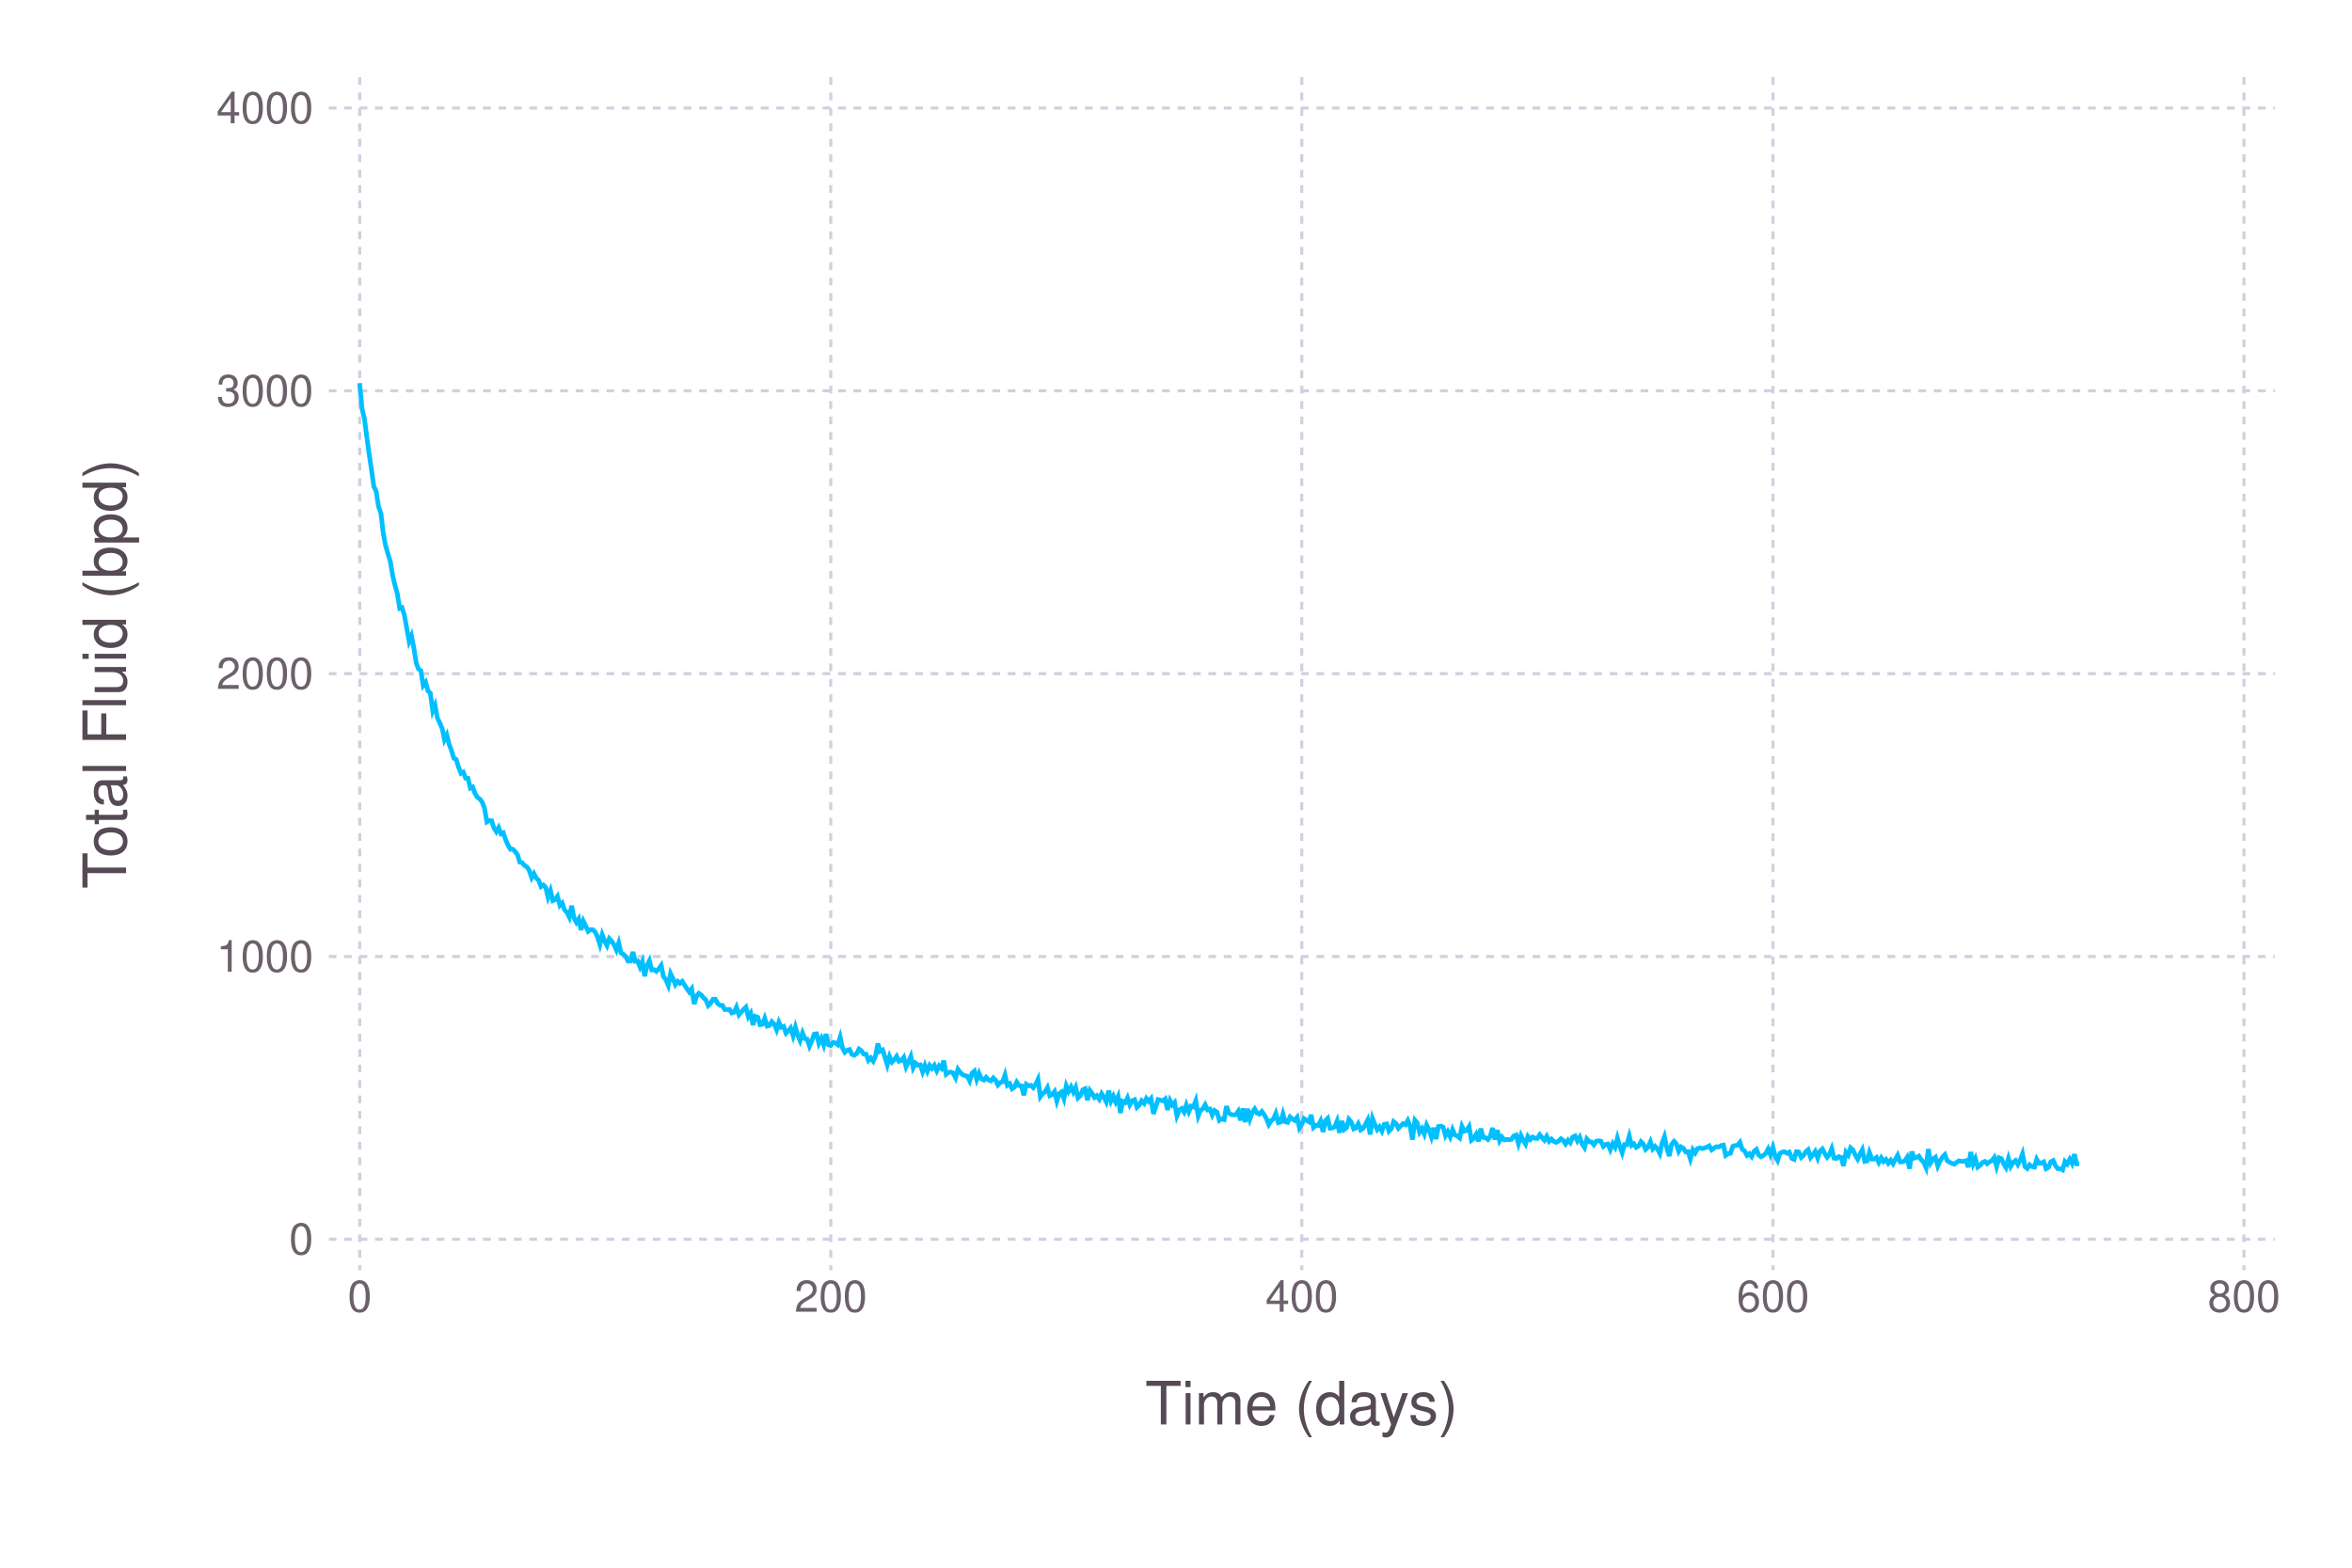
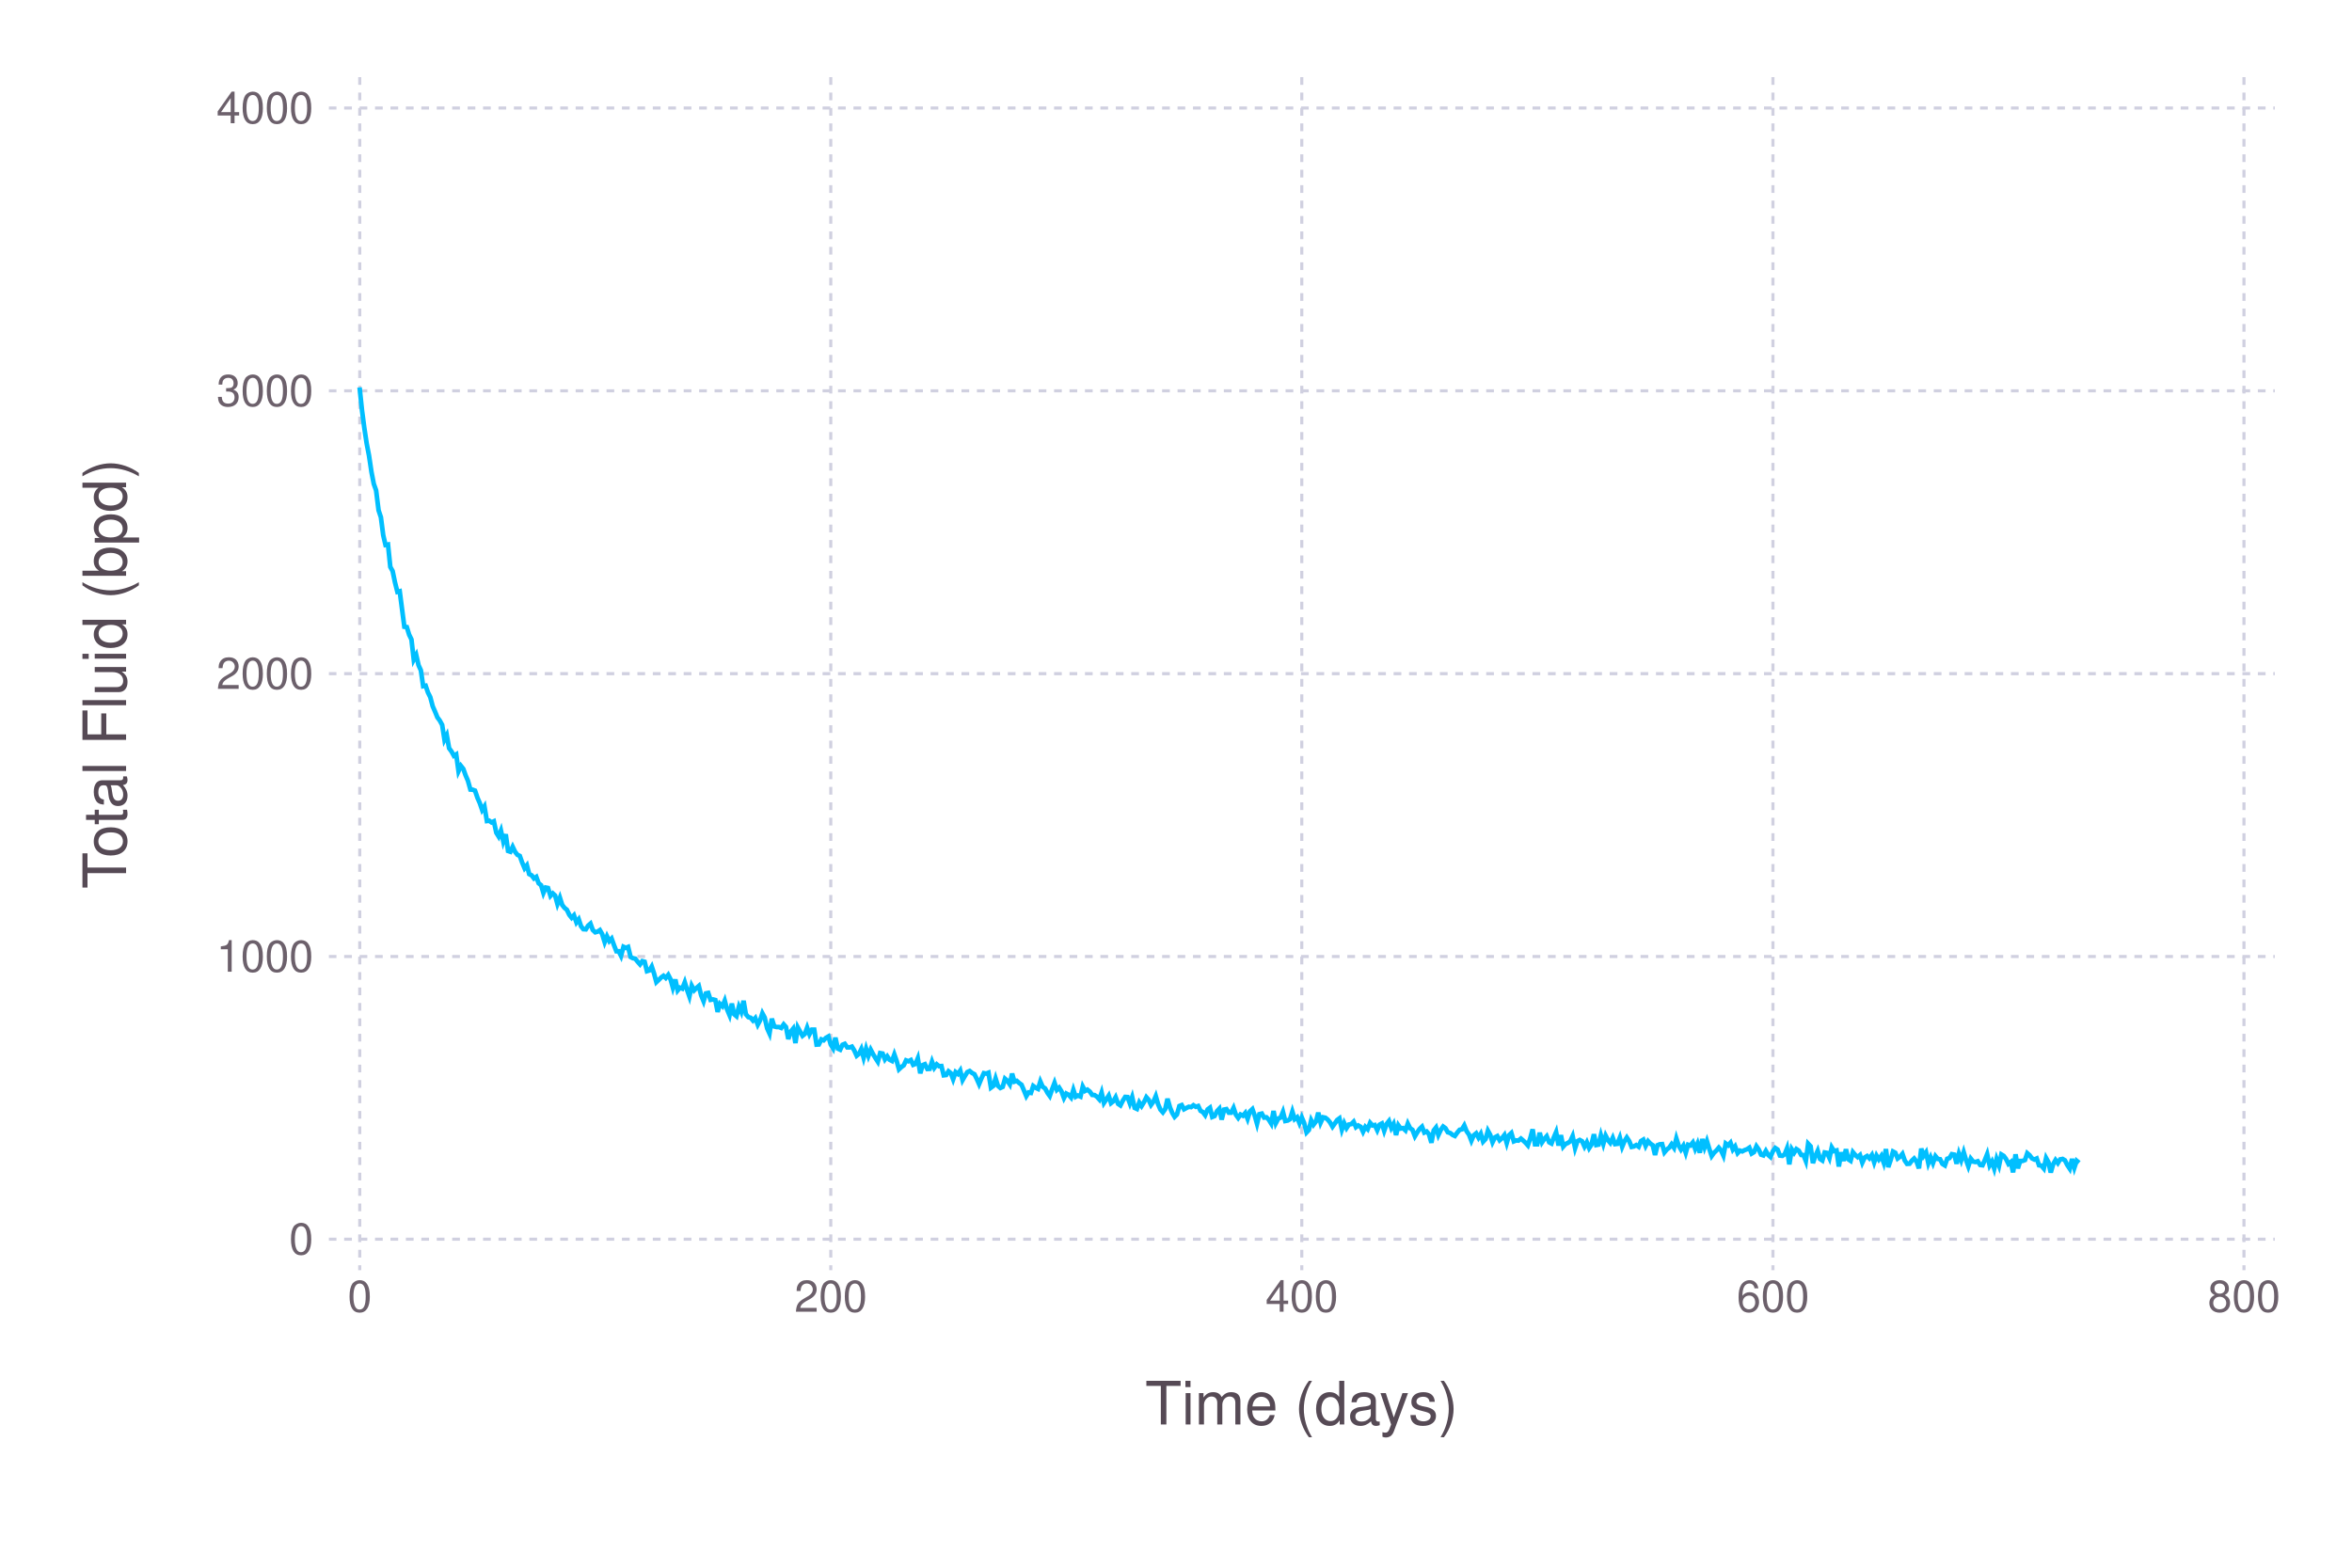
<svg xmlns="http://www.w3.org/2000/svg" version="1.2" width="152.4mm" height="101.6mm" viewBox="0 0 152.4 101.6" stroke="none" fill="#000000" stroke-width="0.3" font-size="3.88">
  <defs>
    <marker id="arrow" markerWidth="15" markerHeight="7" refX="5" refY="3.5" orient="auto" markerUnits="strokeWidth">
      <path d="M0,0 L15,3.5 L0,7 z" stroke="context-stroke" fill="context-stroke" />
    </marker>
  </defs>
-   <g class="plotroot xscalable yscalable" id="img-b2a00292-1">
-     <g font-size="3.88" font-family="'PT Sans','Helvetica Neue','Helvetica',sans-serif" fill="#564A55" stroke="#000000" stroke-opacity="0.000" id="img-b2a00292-2">
+   <g class="plotroot xscalable yscalable" id="img-1ad6b5a9-1">
+     <g font-size="3.88" font-family="'PT Sans','Helvetica Neue','Helvetica',sans-serif" fill="#564A55" stroke="#000000" stroke-opacity="0.000" id="img-1ad6b5a9-2">
      <g transform="translate(84.35,89.99)">
        <g class="primitive">
          <text text-anchor="middle" dy="0.6em">Time (days)</text>
        </g>
      </g>
    </g>
-     <g class="guide xlabels" font-size="2.82" font-family="'PT Sans Caption','Helvetica Neue','Helvetica',sans-serif" fill="#6C606B" id="img-b2a00292-3">
+     <g class="guide xlabels" font-size="2.82" font-family="'PT Sans Caption','Helvetica Neue','Helvetica',sans-serif" fill="#6C606B" id="img-1ad6b5a9-3">
      <g transform="translate(23.31,83.32)">
        <g class="primitive">
          <text text-anchor="middle" dy="0.6em">0</text>
        </g>
      </g>
      <g transform="translate(53.83,83.32)">
        <g class="primitive">
          <text text-anchor="middle" dy="0.6em">200</text>
        </g>
      </g>
      <g transform="translate(84.35,83.32)">
        <g class="primitive">
          <text text-anchor="middle" dy="0.6em">400</text>
        </g>
      </g>
      <g transform="translate(114.88,83.32)">
        <g class="primitive">
          <text text-anchor="middle" dy="0.6em">600</text>
        </g>
      </g>
      <g transform="translate(145.4,83.32)">
        <g class="primitive">
          <text text-anchor="middle" dy="0.6em">800</text>
        </g>
      </g>
    </g>
-     <g clip-path="url(#img-b2a00292-4)">
-       <g id="img-b2a00292-5">
-         <g pointer-events="visible" fill="#000000" fill-opacity="0.000" stroke="#000000" stroke-opacity="0.000" class="guide background" id="img-b2a00292-6">
-           <g transform="translate(84.35,43.66)" id="img-b2a00292-7">
+     <g clip-path="url(#img-1ad6b5a9-4)">
+       <g id="img-1ad6b5a9-5">
+         <g pointer-events="visible" fill="#000000" fill-opacity="0.000" stroke="#000000" stroke-opacity="0.000" class="guide background" id="img-1ad6b5a9-6">
+           <g transform="translate(84.35,43.66)" id="img-1ad6b5a9-7">
            <path d="M-63.05,-38.66 L 63.05 -38.66 63.05 38.66 -63.05 38.66 z" class="primitive" />
          </g>
        </g>
-         <g class="guide ygridlines xfixed" stroke-dasharray="0.5,0.5" stroke-width="0.2" stroke="#D0D0E0" id="img-b2a00292-8">
-           <g transform="translate(84.35,80.31)" id="img-b2a00292-9">
+         <g class="guide ygridlines xfixed" stroke-dasharray="0.5,0.5" stroke-width="0.2" stroke="#D0D0E0" id="img-1ad6b5a9-8">
+           <g transform="translate(84.35,80.31)" id="img-1ad6b5a9-9">
            <path fill="none" d="M-63.05,0 L 63.05 0" class="primitive" />
          </g>
-           <g transform="translate(84.35,61.99)" id="img-b2a00292-10">
+           <g transform="translate(84.35,61.99)" id="img-1ad6b5a9-10">
            <path fill="none" d="M-63.05,0 L 63.05 0" class="primitive" />
          </g>
-           <g transform="translate(84.35,43.66)" id="img-b2a00292-11">
+           <g transform="translate(84.35,43.66)" id="img-1ad6b5a9-11">
            <path fill="none" d="M-63.05,0 L 63.05 0" class="primitive" />
          </g>
-           <g transform="translate(84.35,25.33)" id="img-b2a00292-12">
+           <g transform="translate(84.35,25.33)" id="img-1ad6b5a9-12">
            <path fill="none" d="M-63.05,0 L 63.05 0" class="primitive" />
          </g>
-           <g transform="translate(84.35,7)" id="img-b2a00292-13">
+           <g transform="translate(84.35,7)" id="img-1ad6b5a9-13">
            <path fill="none" d="M-63.05,0 L 63.05 0" class="primitive" />
          </g>
        </g>
-         <g class="guide xgridlines yfixed" stroke-dasharray="0.5,0.5" stroke-width="0.2" stroke="#D0D0E0" id="img-b2a00292-14">
-           <g transform="translate(23.31,43.66)" id="img-b2a00292-15">
+         <g class="guide xgridlines yfixed" stroke-dasharray="0.5,0.5" stroke-width="0.2" stroke="#D0D0E0" id="img-1ad6b5a9-14">
+           <g transform="translate(23.31,43.66)" id="img-1ad6b5a9-15">
            <path fill="none" d="M0,-38.66 L 0 38.66" class="primitive" />
          </g>
-           <g transform="translate(53.83,43.66)" id="img-b2a00292-16">
+           <g transform="translate(53.83,43.66)" id="img-1ad6b5a9-16">
            <path fill="none" d="M0,-38.66 L 0 38.66" class="primitive" />
          </g>
-           <g transform="translate(84.35,43.66)" id="img-b2a00292-17">
+           <g transform="translate(84.35,43.66)" id="img-1ad6b5a9-17">
            <path fill="none" d="M0,-38.66 L 0 38.66" class="primitive" />
          </g>
-           <g transform="translate(114.88,43.66)" id="img-b2a00292-18">
+           <g transform="translate(114.88,43.66)" id="img-1ad6b5a9-18">
            <path fill="none" d="M0,-38.66 L 0 38.66" class="primitive" />
          </g>
-           <g transform="translate(145.4,43.66)" id="img-b2a00292-19">
+           <g transform="translate(145.4,43.66)" id="img-1ad6b5a9-19">
            <path fill="none" d="M0,-38.66 L 0 38.66" class="primitive" />
          </g>
        </g>
-         <g class="plotpanel" id="img-b2a00292-20">
-           <g stroke-width="0.3" fill="#000000" fill-opacity="0.000" class="geometry" id="img-b2a00292-21">
-             <g class="color_LCHab{Float32}(70.0f0,60.0f0,240.0f0)" stroke-dasharray="none" stroke="#00BFFF" id="img-b2a00292-22">
-               <g transform="translate(79.01,68.49)" id="img-b2a00292-23">
-                 <path fill="none" d="M-55.71,-43.66 L -55.55 -41.98 -55.4 -41.37 -55.25 -40.23 -55.1 -39.12 -54.94 -38.06 -54.79 -36.97 -54.64 -36.65 -54.48 -35.66 -54.33 -35.23 -54.18 -33.96 -54.03 -33.15 -53.87 -32.59 -53.72 -32.11 -53.57 -31.2 -53.42 -30.57 -53.26 -29.99 -53.11 -29.06 -52.96 -29.11 -52.81 -28.63 -52.65 -27.76 -52.5 -26.92 -52.35 -27.28 -52.2 -26.53 -52.04 -25.51 -51.89 -25.13 -51.74 -25.03 -51.59 -24.06 -51.43 -24.27 -51.28 -23.71 -51.13 -23.58 -50.97 -22.42 -50.82 -22.78 -50.67 -21.97 -50.52 -21.65 -50.36 -21.28 -50.21 -20.55 -50.06 -20.86 -49.91 -20.26 -49.75 -19.83 -49.6 -19.34 -49.45 -19.27 -49.3 -18.78 -49.14 -18.37 -48.99 -18.45 -48.84 -18.06 -48.69 -18.05 -48.53 -17.41 -48.38 -17.48 -48.23 -17.07 -48.07 -16.81 -47.92 -16.71 -47.77 -16.51 -47.62 -16.12 -47.46 -15.22 -47.31 -15.31 -47.16 -15.3 -47.01 -14.84 -46.85 -14.59 -46.7 -14.85 -46.55 -14.45 -46.4 -14.52 -46.24 -14.05 -46.09 -13.72 -45.94 -13.45 -45.79 -13.46 -45.63 -13.3 -45.48 -13.1 -45.33 -12.61 -45.18 -12.58 -45.02 -12.39 -44.87 -12.31 -44.72 -12.08 -44.56 -11.61 -44.41 -11.87 -44.26 -11.58 -44.11 -11.44 -43.95 -11.03 -43.8 -11.13 -43.65 -10.98 -43.5 -10.34 -43.34 -10.77 -43.19 -10.12 -43.04 -10.19 -42.89 -10.4 -42.73 -9.81 -42.58 -9.96 -42.43 -9.52 -42.28 -9.37 -42.12 -9.05 -41.97 -9.79 -41.82 -9.01 -41.66 -8.71 -41.51 -8.94 -41.36 -8.22 -41.21 -8.79 -41.05 -8.47 -40.9 -8.13 -40.75 -8.24 -40.6 -8.24 -40.44 -8.08 -40.29 -7.76 -40.14 -7.28 -39.99 -7.91 -39.83 -7.5 -39.68 -7.21 -39.53 -7.66 -39.38 -7.5 -39.22 -7.25 -39.07 -6.92 -38.92 -7.38 -38.77 -6.73 -38.61 -6.64 -38.46 -6.49 -38.31 -6.2 -38.15 -6.21 -38 -6.8 -37.85 -6.19 -37.7 -6.21 -37.54 -5.82 -37.39 -6.17 -37.24 -5.22 -37.09 -5.9 -36.93 -6.23 -36.78 -5.63 -36.63 -5.65 -36.48 -5.54 -36.32 -5.71 -36.17 -5.92 -36.02 -5.2 -35.87 -5.01 -35.71 -4.63 -35.56 -5.39 -35.41 -5.08 -35.25 -4.68 -35.1 -4.89 -34.95 -4.76 -34.8 -4.89 -34.64 -4.63 -34.49 -4.4 -34.34 -4.19 -34.19 -4.4 -34.03 -3.42 -33.88 -3.92 -33.73 -4.11 -33.58 -4.01 -33.42 -3.82 -33.27 -3.68 -33.12 -3.32 -32.97 -3.47 -32.81 -3.73 -32.66 -3.73 -32.51 -3.46 -32.36 -3.34 -32.2 -3.33 -32.05 -3.06 -31.9 -3.06 -31.74 -3.07 -31.59 -2.84 -31.44 -2.89 -31.29 -3.22 -31.13 -2.72 -30.98 -2.9 -30.83 -3.07 -30.68 -3.22 -30.52 -2.6 -30.37 -2.83 -30.22 -2.06 -30.07 -2.62 -29.91 -2.56 -29.76 -2.08 -29.61 -2.11 -29.46 -2.5 -29.3 -1.99 -29.15 -2.03 -29 -2.28 -28.84 -2.11 -28.69 -1.75 -28.54 -2.24 -28.39 -1.91 -28.23 -1.97 -28.08 -1.53 -27.93 -1.67 -27.78 -1.86 -27.62 -1.36 -27.47 -1.92 -27.32 -1.41 -27.17 -1.05 -27.01 -1.55 -26.86 -1.18 -26.71 -1.14 -26.56 -0.69 -26.4 -1.05 -26.25 -1.47 -26.1 -1.49 -25.95 -0.87 -25.79 -1.2 -25.64 -0.78 -25.49 -1.48 -25.33 -0.78 -25.18 -0.73 -25.03 -0.93 -24.88 -0.9 -24.72 -0.78 -24.57 -1.27 -24.42 -0.58 -24.27 -0.29 -24.11 -0.43 -23.96 -0.47 -23.81 -0.16 -23.66 -0.1 -23.5 -0.21 -23.35 -0.5 -23.2 -0.39 -23.05 -0.18 -22.89 -0.17 -22.74 0.23 -22.59 0.07 -22.43 0.28 -22.28 -0.06 -22.13 -0.86 -21.98 -0.36 -21.82 -0.44 -21.67 0.02 -21.52 0.52 -21.37 -0.02 -21.21 0.34 -21.06 0.19 -20.91 -0.03 -20.76 0.29 -20.6 0.24 -20.45 0.04 -20.3 0.65 -20.15 0.34 -19.99 -0.03 -19.84 0.71 -19.69 0.41 -19.54 0.54 -19.38 0.52 -19.23 0.97 -19.08 0.55 -18.92 0.94 -18.77 0.56 -18.62 0.75 -18.47 0.55 -18.31 0.91 -18.16 0.59 -18.01 0.74 -17.86 0.25 -17.7 1.13 -17.55 1.01 -17.4 0.99 -17.25 1.05 -17.09 1.36 -16.94 0.81 -16.79 1.01 -16.64 1.16 -16.48 1.22 -16.33 1.26 -16.18 1.56 -16.02 1.05 -15.87 0.92 -15.72 1.47 -15.57 1.07 -15.41 1.44 -15.26 1.51 -15.11 1.33 -14.96 1.5 -14.8 1.56 -14.65 1.37 -14.5 1.51 -14.35 1.83 -14.19 1.66 -14.04 1.62 -13.89 1.18 -13.74 1.85 -13.58 1.74 -13.43 2.07 -13.28 1.97 -13.13 1.64 -12.97 1.87 -12.82 1.89 -12.67 2.49 -12.51 1.78 -12.36 1.88 -12.21 1.85 -12.06 2 -11.9 1.78 -11.75 1.46 -11.6 2.59 -11.45 2.39 -11.29 2.27 -11.14 2 -10.99 2.52 -10.84 2.45 -10.68 2.25 -10.53 2.87 -10.38 2.39 -10.23 2.28 -10.07 2.71 -9.92 1.89 -9.77 2.24 -9.61 1.95 -9.46 2.29 -9.31 1.98 -9.16 2.66 -9 2.51 -8.85 2.14 -8.7 2.07 -8.55 2.81 -8.39 2.18 -8.24 2.38 -8.09 2.64 -7.94 2.52 -7.78 2.75 -7.63 2.39 -7.48 2.62 -7.33 2.92 -7.17 2.19 -7.02 2.86 -6.87 2.55 -6.72 2.92 -6.56 2.57 -6.41 3.64 -6.26 2.89 -6.1 2.97 -5.95 2.66 -5.8 3.11 -5.65 2.85 -5.49 2.78 -5.34 3.27 -5.19 3.13 -5.04 2.85 -4.88 3.02 -4.73 2.7 -4.58 2.89 -4.43 2.71 -4.27 3.7 -4.12 3.23 -3.97 2.77 -3.82 2.81 -3.66 2.85 -3.51 2.73 -3.36 3.44 -3.2 2.83 -3.05 3.12 -2.9 2.96 -2.75 3.83 -2.59 3.44 -2.44 3.35 -2.29 3.58 -2.14 3.12 -1.98 3.56 -1.83 3.2 -1.68 3.25 -1.53 2.85 -1.37 3.84 -1.22 3.46 -1.07 3.37 -0.92 3.11 -0.76 3.44 -0.61 3.39 -0.46 3.78 -0.31 3.48 -0.15 3.59 0 4.12 0.15 4.02 0.31 4.07 0.46 3.2 0.61 3.64 0.76 3.74 0.92 3.77 1.07 3.75 1.22 3.53 1.37 4.12 1.53 3.35 1.68 4.23 1.83 3.37 1.98 4.03 2.14 3.59 2.29 3.38 2.44 3.65 2.59 3.71 2.75 3.54 2.9 3.74 3.05 4.01 3.2 4.39 3.36 4.13 3.51 4.02 3.66 3.67 3.82 4.27 3.97 4.23 4.12 3.7 4.27 4.21 4.43 4.25 4.58 3.9 4.73 4.03 4.88 4.12 5.04 3.92 5.19 4.61 5.34 4.37 5.49 4.01 5.65 4.12 5.8 4.21 5.95 3.76 6.1 4.58 6.26 4.44 6.41 4.45 6.56 4.16 6.72 4.87 6.87 4.14 7.02 3.99 7.17 4.63 7.33 4.61 7.48 4.53 7.63 4.16 7.78 4.92 7.94 4.16 8.09 4.71 8.24 4.59 8.39 4.05 8.55 4.24 8.7 4.67 8.85 4.61 9 4.34 9.16 4.74 9.31 4.64 9.46 4.39 9.61 4.1 9.77 5.03 9.92 3.99 10.07 4.37 10.23 4.72 10.38 4.54 10.53 4.81 10.68 4.38 10.84 4.35 10.99 4.82 11.14 4.66 11.29 4.2 11.45 4.33 11.6 4.63 11.75 4.48 11.9 4.33 12.06 4.4 12.21 4.13 12.36 4.5 12.51 5.37 12.67 4.11 12.82 4.28 12.97 4.89 13.13 4.65 13.28 5 13.43 4.42 13.58 4.71 13.74 5.19 13.89 4.6 14.04 5.33 14.19 4.52 14.35 4.49 14.5 4.55 14.65 5.11 14.8 4.85 14.96 5.19 15.11 4.72 15.26 5.06 15.41 5.13 15.57 5.26 15.72 4.51 15.87 4.82 16.02 4.77 16.18 4.52 16.33 5.41 16.48 5.29 16.64 5.02 16.79 5.48 16.94 4.65 17.09 5.22 17.25 5.24 17.4 5.36 17.55 5.17 17.7 4.61 17.86 5.36 18.01 4.75 18.16 5.44 18.31 5.2 18.47 5.39 18.62 5.35 18.77 5.37 18.92 5.35 19.08 5.13 19.23 5.07 19.38 5.63 19.54 5.1 19.69 5.42 19.84 5.66 19.99 5.16 20.15 5.36 20.3 5.2 20.45 5.28 20.6 5.29 20.76 5.05 20.91 5.24 21.06 5.41 21.21 5.15 21.37 5.48 21.52 5.33 21.67 5.48 21.82 5.55 21.98 5.46 22.13 5.31 22.28 5.42 22.43 5.65 22.59 5.4 22.74 5.56 22.89 5.21 23.05 5.13 23.2 5.45 23.35 5.21 23.5 5.64 23.66 5.88 23.81 5.32 23.96 5.49 24.11 5.52 24.27 5.7 24.42 5.47 24.57 5.44 24.72 5.47 24.88 5.81 25.03 5.68 25.18 5.65 25.33 6.02 25.49 5.62 25.64 5.86 25.79 5.27 25.95 5.82 26.1 6.22 26.25 5.69 26.4 5.7 26.56 5.14 26.71 5.74 26.86 5.64 27.01 5.87 27.17 5.78 27.32 5.5 27.47 5.65 27.62 6 27.78 5.85 27.93 5.51 28.08 5.97 28.23 5.8 28.39 5.98 28.54 6.27 28.69 5.58 28.84 5.18 29 5.94 29.15 6.43 29.3 5.69 29.46 5.48 29.61 5.64 29.76 6.12 29.91 5.84 30.07 5.93 30.22 6.17 30.37 6.15 30.52 6.62 30.68 6.02 30.83 6.23 30.98 5.95 31.13 5.9 31.29 5.95 31.44 5.91 31.59 5.85 31.74 5.77 31.9 6.03 32.05 5.92 32.2 5.83 32.36 5.84 32.51 5.75 32.66 5.72 32.81 6.39 32.97 6.28 33.12 6.25 33.27 5.8 33.42 5.75 33.58 5.73 33.73 5.54 33.88 6 34.03 6.1 34.19 6.39 34.34 6.28 34.49 6.47 34.64 6.13 34.8 6 34.95 6.37 35.1 6.48 35.25 6.39 35.41 6.25 35.56 5.97 35.71 6.35 35.87 5.87 36.02 6.45 36.17 6.72 36.32 6.26 36.48 6.17 36.63 6.16 36.78 6.25 36.93 6.18 37.09 6.58 37.24 6.65 37.39 6.15 37.54 6.17 37.7 6.52 37.85 6.39 38 6.15 38.15 6.02 38.31 6.53 38.46 6.35 38.61 6.13 38.77 6.56 38.92 6.11 39.07 5.97 39.22 6.25 39.38 6.51 39.53 6.33 39.68 5.95 39.83 6.57 39.99 6.59 40.14 6.47 40.29 6.52 40.44 7.07 40.6 6.18 40.75 6.37 40.9 5.9 41.05 6.04 41.21 6.38 41.36 6.63 41.51 6.31 41.66 6.02 41.82 6.78 41.97 6.75 42.12 6.2 42.28 6.63 42.43 6.63 42.58 6.52 42.73 6.85 42.89 6.55 43.04 6.79 43.19 6.65 43.34 6.9 43.5 6.7 43.65 6.93 43.8 6.65 43.95 6.38 44.11 6.81 44.26 6.81 44.41 6.75 44.56 6.52 44.72 7.25 44.87 6.14 45.02 6.57 45.18 6.52 45.33 6.44 45.48 6.68 45.63 6.82 45.79 7.18 45.94 5.98 46.09 6.87 46.24 6.63 46.4 6.51 46.55 7.08 46.7 6.75 46.85 6.5 47.01 6.34 47.16 6.74 47.31 6.83 47.46 6.9 47.62 6.96 47.77 6.84 47.92 6.74 48.07 6.77 48.23 6.78 48.38 6.73 48.53 7.15 48.69 6.17 48.84 6.94 48.99 6.6 49.14 7.15 49.3 7.03 49.45 6.85 49.6 6.78 49.75 6.93 49.91 6.8 50.06 6.73 50.21 6.53 50.36 7.11 50.52 6.54 50.67 6.6 50.82 6.94 50.97 7.18 51.13 6.59 51.28 7.1 51.43 6.85 51.59 6.72 51.74 6.98 51.89 6.69 52.04 6.29 52.2 7.12 52.35 7.24 52.5 7 52.65 7.11 52.81 7.15 52.96 6.64 53.11 6.9 53.26 6.89 53.42 6.81 53.57 7.25 53.72 7.17 53.87 6.81 54.03 6.72 54.18 7.06 54.33 7.25 54.48 7.25 54.64 7.33 54.79 6.79 54.94 6.95 55.1 6.64 55.25 6.91 55.4 6.31 55.55 6.94 55.71 6.94" class="primitive" />
+         <g class="plotpanel" id="img-1ad6b5a9-20">
+           <g stroke-width="0.3" fill="#000000" fill-opacity="0.000" class="geometry" id="img-1ad6b5a9-21">
+             <g class="color_LCHab{Float32}(70.0f0,60.0f0,240.0f0)" stroke-dasharray="none" stroke="#00BFFF" id="img-1ad6b5a9-22">
+               <g transform="translate(79.01,68.47)" id="img-1ad6b5a9-23">
+                 <path fill="none" d="M-55.71,-43.36 L -55.55 -41.84 -55.4 -40.71 -55.25 -39.72 -55.1 -38.95 -54.94 -37.88 -54.79 -37.11 -54.64 -36.69 -54.48 -35.4 -54.33 -34.95 -54.18 -33.79 -54.03 -33.15 -53.87 -33.18 -53.72 -31.73 -53.57 -31.46 -53.42 -30.74 -53.26 -30.11 -53.11 -30.15 -52.96 -29 -52.81 -27.85 -52.65 -27.83 -52.5 -27.34 -52.35 -27.03 -52.2 -25.72 -52.04 -26.02 -51.89 -25.36 -51.74 -25.03 -51.59 -24 -51.43 -24.03 -51.28 -23.59 -51.13 -23.29 -50.97 -22.69 -50.82 -22.35 -50.67 -21.98 -50.52 -21.78 -50.36 -21.49 -50.21 -20.53 -50.06 -20.82 -49.91 -19.98 -49.75 -19.76 -49.6 -19.49 -49.45 -19.58 -49.3 -18.49 -49.14 -18.83 -48.99 -18.64 -48.84 -18.22 -48.69 -17.87 -48.53 -17.3 -48.38 -17.29 -48.23 -17.23 -48.07 -16.76 -47.92 -16.42 -47.77 -15.98 -47.62 -16.21 -47.46 -15.26 -47.31 -15.28 -47.16 -15.17 -47.01 -15.24 -46.85 -14.5 -46.7 -14.26 -46.55 -14.64 -46.4 -13.94 -46.24 -14.4 -46.09 -13.32 -45.94 -13.27 -45.79 -13.59 -45.63 -13.26 -45.48 -13.07 -45.33 -13 -45.18 -12.58 -45.02 -12.2 -44.87 -12.39 -44.72 -11.82 -44.56 -11.74 -44.41 -11.54 -44.26 -11.64 -44.11 -11.23 -43.95 -11.1 -43.8 -10.6 -43.65 -10.95 -43.5 -10.92 -43.34 -10.41 -43.19 -10.57 -43.04 -10.43 -42.89 -9.88 -42.73 -10.29 -42.58 -9.82 -42.43 -9.63 -42.28 -9.51 -42.12 -9.18 -41.97 -8.99 -41.82 -9.15 -41.66 -8.69 -41.51 -8.89 -41.36 -8.44 -41.21 -8.25 -41.05 -8.24 -40.9 -8.48 -40.75 -8.61 -40.6 -8.2 -40.44 -8.05 -40.29 -8.09 -40.14 -8.19 -39.99 -7.93 -39.83 -7.41 -39.68 -7.79 -39.53 -7.48 -39.38 -7.64 -39.22 -7.2 -39.07 -6.82 -38.92 -6.82 -38.77 -6.52 -38.61 -7.11 -38.46 -7.04 -38.31 -7.1 -38.15 -6.45 -38 -6.37 -37.85 -6.34 -37.7 -6.15 -37.54 -5.97 -37.39 -6.18 -37.24 -6.14 -37.09 -5.53 -36.93 -5.58 -36.78 -5.83 -36.63 -5.38 -36.48 -4.82 -36.32 -4.97 -36.17 -5.12 -36.02 -5.23 -35.87 -5.09 -35.71 -5.29 -35.56 -5 -35.41 -4.46 -35.25 -4.99 -35.1 -4.28 -34.95 -4.46 -34.8 -4.4 -34.64 -4.81 -34.49 -4.32 -34.34 -3.89 -34.19 -4.59 -34.03 -4.29 -33.88 -4.44 -33.73 -4.57 -33.58 -3.97 -33.42 -3.58 -33.27 -4.09 -33.12 -4.12 -32.97 -3.67 -32.81 -3.7 -32.66 -3.66 -32.51 -2.89 -32.36 -3.41 -32.2 -3.26 -32.05 -3.62 -31.9 -3.06 -31.74 -2.68 -31.59 -3.43 -31.44 -2.74 -31.29 -2.61 -31.13 -3.23 -30.98 -2.9 -30.83 -3.61 -30.68 -2.74 -30.52 -2.55 -30.37 -2.51 -30.22 -2.33 -30.07 -2.49 -29.91 -2.06 -29.76 -2.34 -29.61 -2.8 -29.46 -2.52 -29.3 -1.82 -29.15 -1.49 -29 -2.45 -28.84 -1.95 -28.69 -1.91 -28.54 -1.91 -28.39 -1.85 -28.23 -2.08 -28.08 -1.91 -27.93 -1.13 -27.78 -1.6 -27.62 -1.8 -27.47 -0.87 -27.32 -1.89 -27.17 -1.62 -27.01 -1.34 -26.86 -1.46 -26.71 -1.87 -26.56 -1.44 -26.4 -1.74 -26.25 -1.74 -26.1 -0.77 -25.95 -0.78 -25.79 -1.11 -25.64 -1.05 -25.49 -1.21 -25.33 -1.3 -25.18 -0.77 -25.03 -0.53 -24.88 -1.22 -24.72 -0.51 -24.57 -0.44 -24.42 -0.76 -24.27 -0.82 -24.11 -0.59 -23.96 -0.59 -23.81 -0.64 -23.66 -0.4 -23.5 -0.05 -23.35 -0.17 -23.2 -0.48 -23.05 0.08 -22.89 -0.51 -22.74 -0.04 -22.59 -0.44 -22.43 -0.14 -22.28 0.11 -22.13 0.34 -21.98 -0.22 -21.82 -0.19 -21.67 0.19 -21.52 -0.01 -21.37 0.21 -21.21 0.29 -21.06 -0.13 -20.91 0.29 -20.76 0.83 -20.6 0.68 -20.45 0.57 -20.3 0.25 -20.15 0.31 -19.99 0.23 -19.84 0.54 -19.69 0.48 -19.54 0.12 -19.38 1.09 -19.23 0.56 -19.08 0.5 -18.92 0.81 -18.77 0.8 -18.62 0.33 -18.47 0.73 -18.31 0.51 -18.16 0.63 -18.01 0.62 -17.86 1.22 -17.7 1.2 -17.55 0.96 -17.4 1.08 -17.25 1.48 -17.09 1.01 -16.94 1.13 -16.79 0.91 -16.64 1.53 -16.48 1.25 -16.33 1.01 -16.18 0.94 -16.02 1.07 -15.87 1.15 -15.72 1.45 -15.57 1.79 -15.41 1.4 -15.26 1.08 -15.11 1.11 -14.96 1.05 -14.8 2.02 -14.65 1.91 -14.5 1.42 -14.35 1.9 -14.19 2.04 -14.04 1.97 -13.89 1.44 -13.74 1.57 -13.58 1.81 -13.43 1.11 -13.28 1.63 -13.13 1.58 -12.97 1.72 -12.82 1.83 -12.67 2.18 -12.51 2.57 -12.36 2.33 -12.21 2.36 -12.06 1.91 -11.9 2.03 -11.75 2.1 -11.6 1.62 -11.45 1.96 -11.29 2.07 -11.14 2.35 -10.99 2.56 -10.84 2.13 -10.68 1.71 -10.53 2.16 -10.38 2.02 -10.23 2.26 -10.07 2.69 -9.92 2.4 -9.77 2.48 -9.61 2.66 -9.46 2.16 -9.31 2.61 -9.16 2.53 -9 2.6 -8.85 1.95 -8.7 2.23 -8.55 2.15 -8.39 2.28 -8.24 2.49 -8.09 2.5 -7.94 2.6 -7.78 2.78 -7.63 2.34 -7.48 3.01 -7.33 2.79 -7.17 2.54 -7.02 3.02 -6.87 2.9 -6.72 2.64 -6.56 3.07 -6.41 3.17 -6.26 2.87 -6.1 2.62 -5.95 2.63 -5.8 3.04 -5.65 2.63 -5.49 3.33 -5.34 3.4 -5.19 2.98 -5.04 3.21 -4.88 2.95 -4.73 2.64 -4.58 2.81 -4.43 3.14 -4.27 2.92 -4.12 2.57 -3.97 3.09 -3.82 3.44 -3.66 3.62 -3.51 3.41 -3.36 2.74 -3.2 3.3 -3.05 3.66 -2.9 3.91 -2.75 3.76 -2.59 3.21 -2.44 3.15 -2.29 3.42 -2.14 3.34 -1.98 3.26 -1.83 3.28 -1.68 3.16 -1.53 3.26 -1.37 3.21 -1.22 3.52 -1.07 3.6 -0.92 3.8 -0.76 3.43 -0.61 3.32 -0.46 3.92 -0.31 3.86 -0.15 3.54 0 3.38 0.15 4.09 0.31 3.44 0.46 3.41 0.61 3.64 0.76 3.64 0.92 3.33 1.07 3.77 1.22 3.98 1.37 3.76 1.53 3.84 1.68 3.66 1.83 4.04 1.98 3.56 2.14 3.41 2.29 3.83 2.44 4.36 2.59 3.74 2.75 3.7 2.9 3.96 3.05 3.94 3.2 4.09 3.36 4.35 3.51 3.53 3.66 4.32 3.82 4.02 3.97 3.96 4.12 3.59 4.27 4.18 4.43 4.15 4.58 4.06 4.73 3.57 4.88 4.06 5.04 3.94 5.19 4.32 5.34 3.95 5.49 4.3 5.65 4.92 5.8 4.76 5.95 4.13 6.1 4.42 6.26 4.21 6.41 3.64 6.56 4.29 6.72 3.94 6.87 3.97 7.02 4.09 7.17 4.27 7.33 4.55 7.48 4.34 7.63 4.12 7.78 4.01 7.94 4.74 8.09 4.32 8.24 4.64 8.39 4.41 8.55 4.38 8.7 4.23 8.85 4.58 9 4.47 9.16 4.56 9.31 4.88 9.46 4.56 9.61 4.71 9.77 4.3 9.92 4.47 10.07 4.44 10.23 4.78 10.38 4.42 10.53 4.34 10.68 4.82 10.84 4.37 10.99 4.18 11.14 4.63 11.29 4.37 11.45 5.09 11.6 4.46 11.75 4.67 11.9 4.64 12.06 4.79 12.21 4.35 12.36 4.65 12.51 4.75 12.67 5.17 12.82 4.92 12.97 4.7 13.13 4.55 13.28 4.93 13.43 4.86 13.58 5.03 13.74 5.59 13.89 4.79 14.04 4.6 14.19 5.09 14.35 4.75 14.5 4.54 14.65 4.65 14.8 4.91 14.96 4.96 15.11 5.08 15.26 5.15 15.41 4.94 15.57 4.75 15.72 4.72 15.87 4.47 16.02 4.84 16.18 5.07 16.33 5.46 16.48 5.11 16.64 4.98 16.79 5.26 16.94 5.01 17.09 5.52 17.25 5.35 17.4 4.81 17.55 5.08 17.7 5.56 17.86 5.24 18.01 5.16 18.16 5.43 18.31 5.3 18.47 5.09 18.62 5.61 18.77 5.1 18.92 4.96 19.08 5.5 19.23 5.44 19.38 5.45 19.54 5.32 19.69 5.45 19.84 5.59 19.99 5.76 20.15 5.28 20.3 4.72 20.45 5.69 20.6 5.69 20.76 4.94 20.91 5.56 21.06 5.34 21.21 5.17 21.37 5.56 21.52 5.64 21.67 5.25 21.82 4.9 21.98 5.77 22.13 5.1 22.28 5.84 22.43 5.67 22.59 5.6 22.74 5.49 22.89 5.16 23.05 5.94 23.2 5.49 23.35 5.41 23.5 5.49 23.66 5.84 23.81 5.56 23.96 5.94 24.11 5.71 24.27 5.04 24.42 5.74 24.57 5.71 24.72 5.11 24.88 5.66 25.03 5.13 25.18 5.42 25.33 5.6 25.49 5.27 25.64 5.68 25.79 5.66 25.95 5.26 26.1 5.85 26.25 5.49 26.4 5.25 26.56 5.49 26.71 5.86 26.86 5.83 27.01 5.74 27.17 5.85 27.32 5.48 27.47 5.39 27.62 5.8 27.78 5.49 27.93 5.65 28.08 5.75 28.23 6.38 28.39 5.75 28.54 5.69 28.69 5.68 28.84 6.21 29 6.02 29.15 5.91 29.3 5.69 29.46 5.92 29.61 5.31 29.76 5.77 29.91 6.03 30.07 5.78 30.22 6.24 30.37 5.72 30.52 5.77 30.68 5.57 30.83 5.99 30.98 5.65 31.13 6.24 31.29 5.35 31.44 5.89 31.59 5.48 31.74 5.97 31.9 6.45 32.05 6.24 32.2 6.1 32.36 5.91 32.51 6.09 32.66 6.42 32.81 5.64 32.97 5.76 33.12 5.59 33.27 6.03 33.42 5.83 33.58 6.26 33.73 6.1 33.88 6.15 34.03 6.07 34.19 6.01 34.34 5.91 34.49 6.29 34.64 6.2 34.8 5.82 34.95 6.03 35.1 6.36 35.25 6.41 35.41 6.12 35.56 6.38 35.71 6.51 35.87 6.13 36.02 5.93 36.17 6.03 36.32 6.42 36.48 6.44 36.63 6.34 36.78 5.96 36.93 6.99 37.09 6.01 37.24 6.24 37.39 6 37.54 6.1 37.7 6.38 37.85 6.39 38 6.77 38.15 5.65 38.31 5.82 38.46 6.91 38.61 6.46 38.77 6.11 38.92 6.64 39.07 6.74 39.22 6.22 39.38 6.25 39.53 6.58 39.68 5.89 39.83 6.13 39.99 6.09 40.14 7.13 40.29 6.21 40.44 6.77 40.6 6.01 40.75 6.66 40.9 6.76 41.05 6.2 41.21 6.39 41.36 6.52 41.51 6.39 41.66 6.88 41.82 6.54 41.97 6.45 42.12 6.6 42.28 6.38 42.43 6.86 42.58 6.42 42.73 6.67 42.89 6.44 43.04 6.86 43.19 6 43.34 7.17 43.5 6.7 43.65 6.16 43.8 6.24 43.95 6.61 44.11 6.49 44.26 6.31 44.41 6.74 44.56 6.96 44.72 6.95 44.87 6.75 45.02 6.61 45.18 6.82 45.33 7.25 45.48 5.97 45.63 6.44 45.79 6.21 45.94 6.92 46.09 6.54 46.24 6.91 46.4 6.46 46.55 6.64 46.7 6.66 46.85 6.96 47.01 7.06 47.16 6.63 47.31 6.58 47.46 6.33 47.62 6.36 47.77 6.95 47.92 6.3 48.07 6.72 48.23 6.2 48.38 6.7 48.53 7.12 48.69 6.62 48.84 6.81 48.99 6.84 49.14 6.79 49.3 7.03 49.45 7.05 49.6 6.71 49.75 6.33 49.91 7.06 50.06 6.81 50.21 7.27 50.36 6.64 50.52 7.07 50.67 6.35 50.82 6.44 50.97 6.64 51.13 6.96 51.28 6.84 51.43 7.51 51.59 6.34 51.74 7.25 51.89 6.77 52.04 6.77 52.2 6.71 52.35 6.27 52.5 6.4 52.65 6.6 52.81 6.68 52.96 6.61 53.11 7.05 53.26 7.07 53.42 7.26 53.57 6.58 53.72 6.85 53.87 7.52 54.03 6.97 54.18 6.71 54.33 6.91 54.48 6.67 54.64 6.64 54.79 6.73 54.94 7.03 55.1 7.27 55.25 6.64 55.4 7.21 55.55 6.76 55.71 6.89" class="primitive" />
              </g>
            </g>
          </g>
        </g>
      </g>
    </g>
-     <g class="guide ylabels" font-size="2.82" font-family="'PT Sans Caption','Helvetica Neue','Helvetica',sans-serif" fill="#6C606B" id="img-b2a00292-24">
-       <g transform="translate(20.3,80.31)" id="img-b2a00292-25">
+     <g class="guide ylabels" font-size="2.82" font-family="'PT Sans Caption','Helvetica Neue','Helvetica',sans-serif" fill="#6C606B" id="img-1ad6b5a9-24">
+       <g transform="translate(20.3,80.31)" id="img-1ad6b5a9-25">
        <g class="primitive">
          <text text-anchor="end" dy="0.35em">0</text>
        </g>
      </g>
-       <g transform="translate(20.3,61.99)" id="img-b2a00292-26">
+       <g transform="translate(20.3,61.99)" id="img-1ad6b5a9-26">
        <g class="primitive">
          <text text-anchor="end" dy="0.35em">1000</text>
        </g>
      </g>
-       <g transform="translate(20.3,43.66)" id="img-b2a00292-27">
+       <g transform="translate(20.3,43.66)" id="img-1ad6b5a9-27">
        <g class="primitive">
          <text text-anchor="end" dy="0.35em">2000</text>
        </g>
      </g>
-       <g transform="translate(20.3,25.33)" id="img-b2a00292-28">
+       <g transform="translate(20.3,25.33)" id="img-1ad6b5a9-28">
        <g class="primitive">
          <text text-anchor="end" dy="0.35em">3000</text>
        </g>
      </g>
-       <g transform="translate(20.3,7)" id="img-b2a00292-29">
+       <g transform="translate(20.3,7)" id="img-1ad6b5a9-29">
        <g class="primitive">
          <text text-anchor="end" dy="0.35em">4000</text>
        </g>
      </g>
    </g>
-     <g font-size="3.88" font-family="'PT Sans','Helvetica Neue','Helvetica',sans-serif" fill="#564A55" stroke="#000000" stroke-opacity="0.000" id="img-b2a00292-30">
-       <g transform="translate(8.81,41.66)" id="img-b2a00292-31">
+     <g font-size="3.88" font-family="'PT Sans','Helvetica Neue','Helvetica',sans-serif" fill="#564A55" stroke="#000000" stroke-opacity="0.000" id="img-1ad6b5a9-30">
+       <g transform="translate(8.81,41.66)" id="img-1ad6b5a9-31">
        <g class="primitive">
          <text text-anchor="middle" dy="0.35em" transform="rotate(-90,0, 2)">Total Fluid (bpd)</text>
        </g>
      </g>
    </g>
  </g>
  <defs>
-     <clipPath id="img-b2a00292-4">
+     <clipPath id="img-1ad6b5a9-4">
      <path d="M21.31,5 L 147.4 5 147.4 82.32 21.31 82.32" />
    </clipPath>
  </defs>
</svg>
